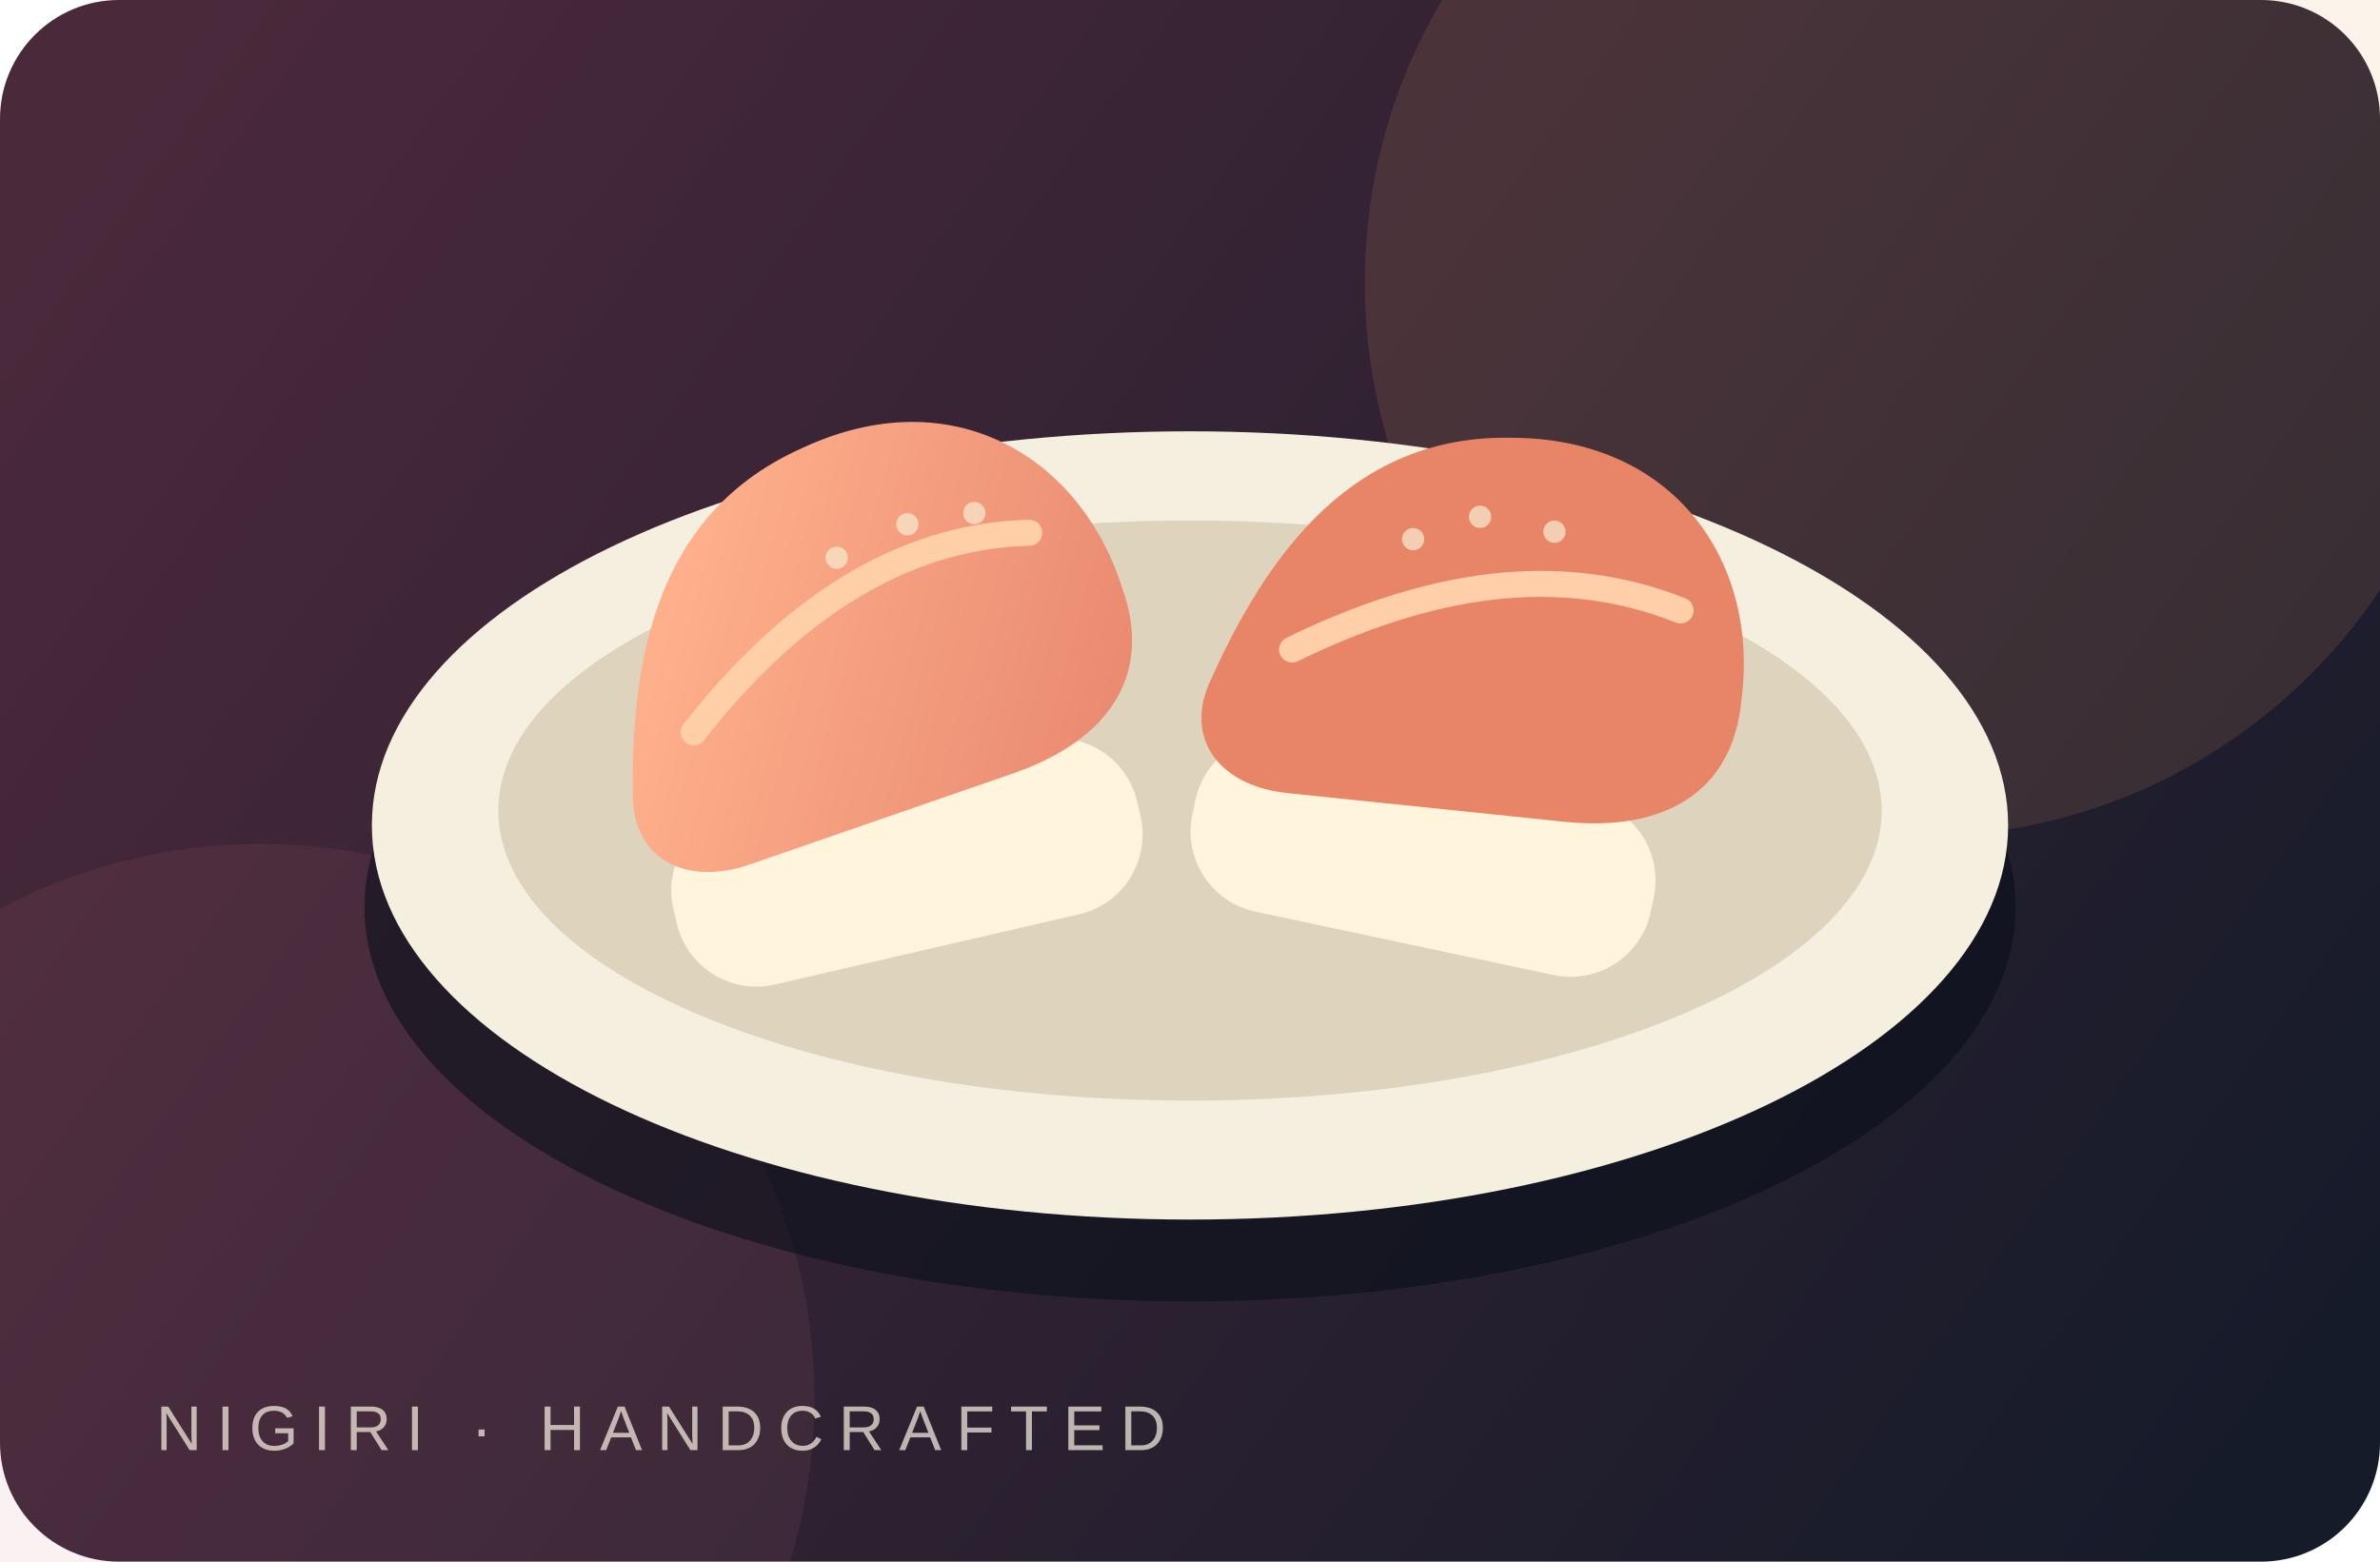
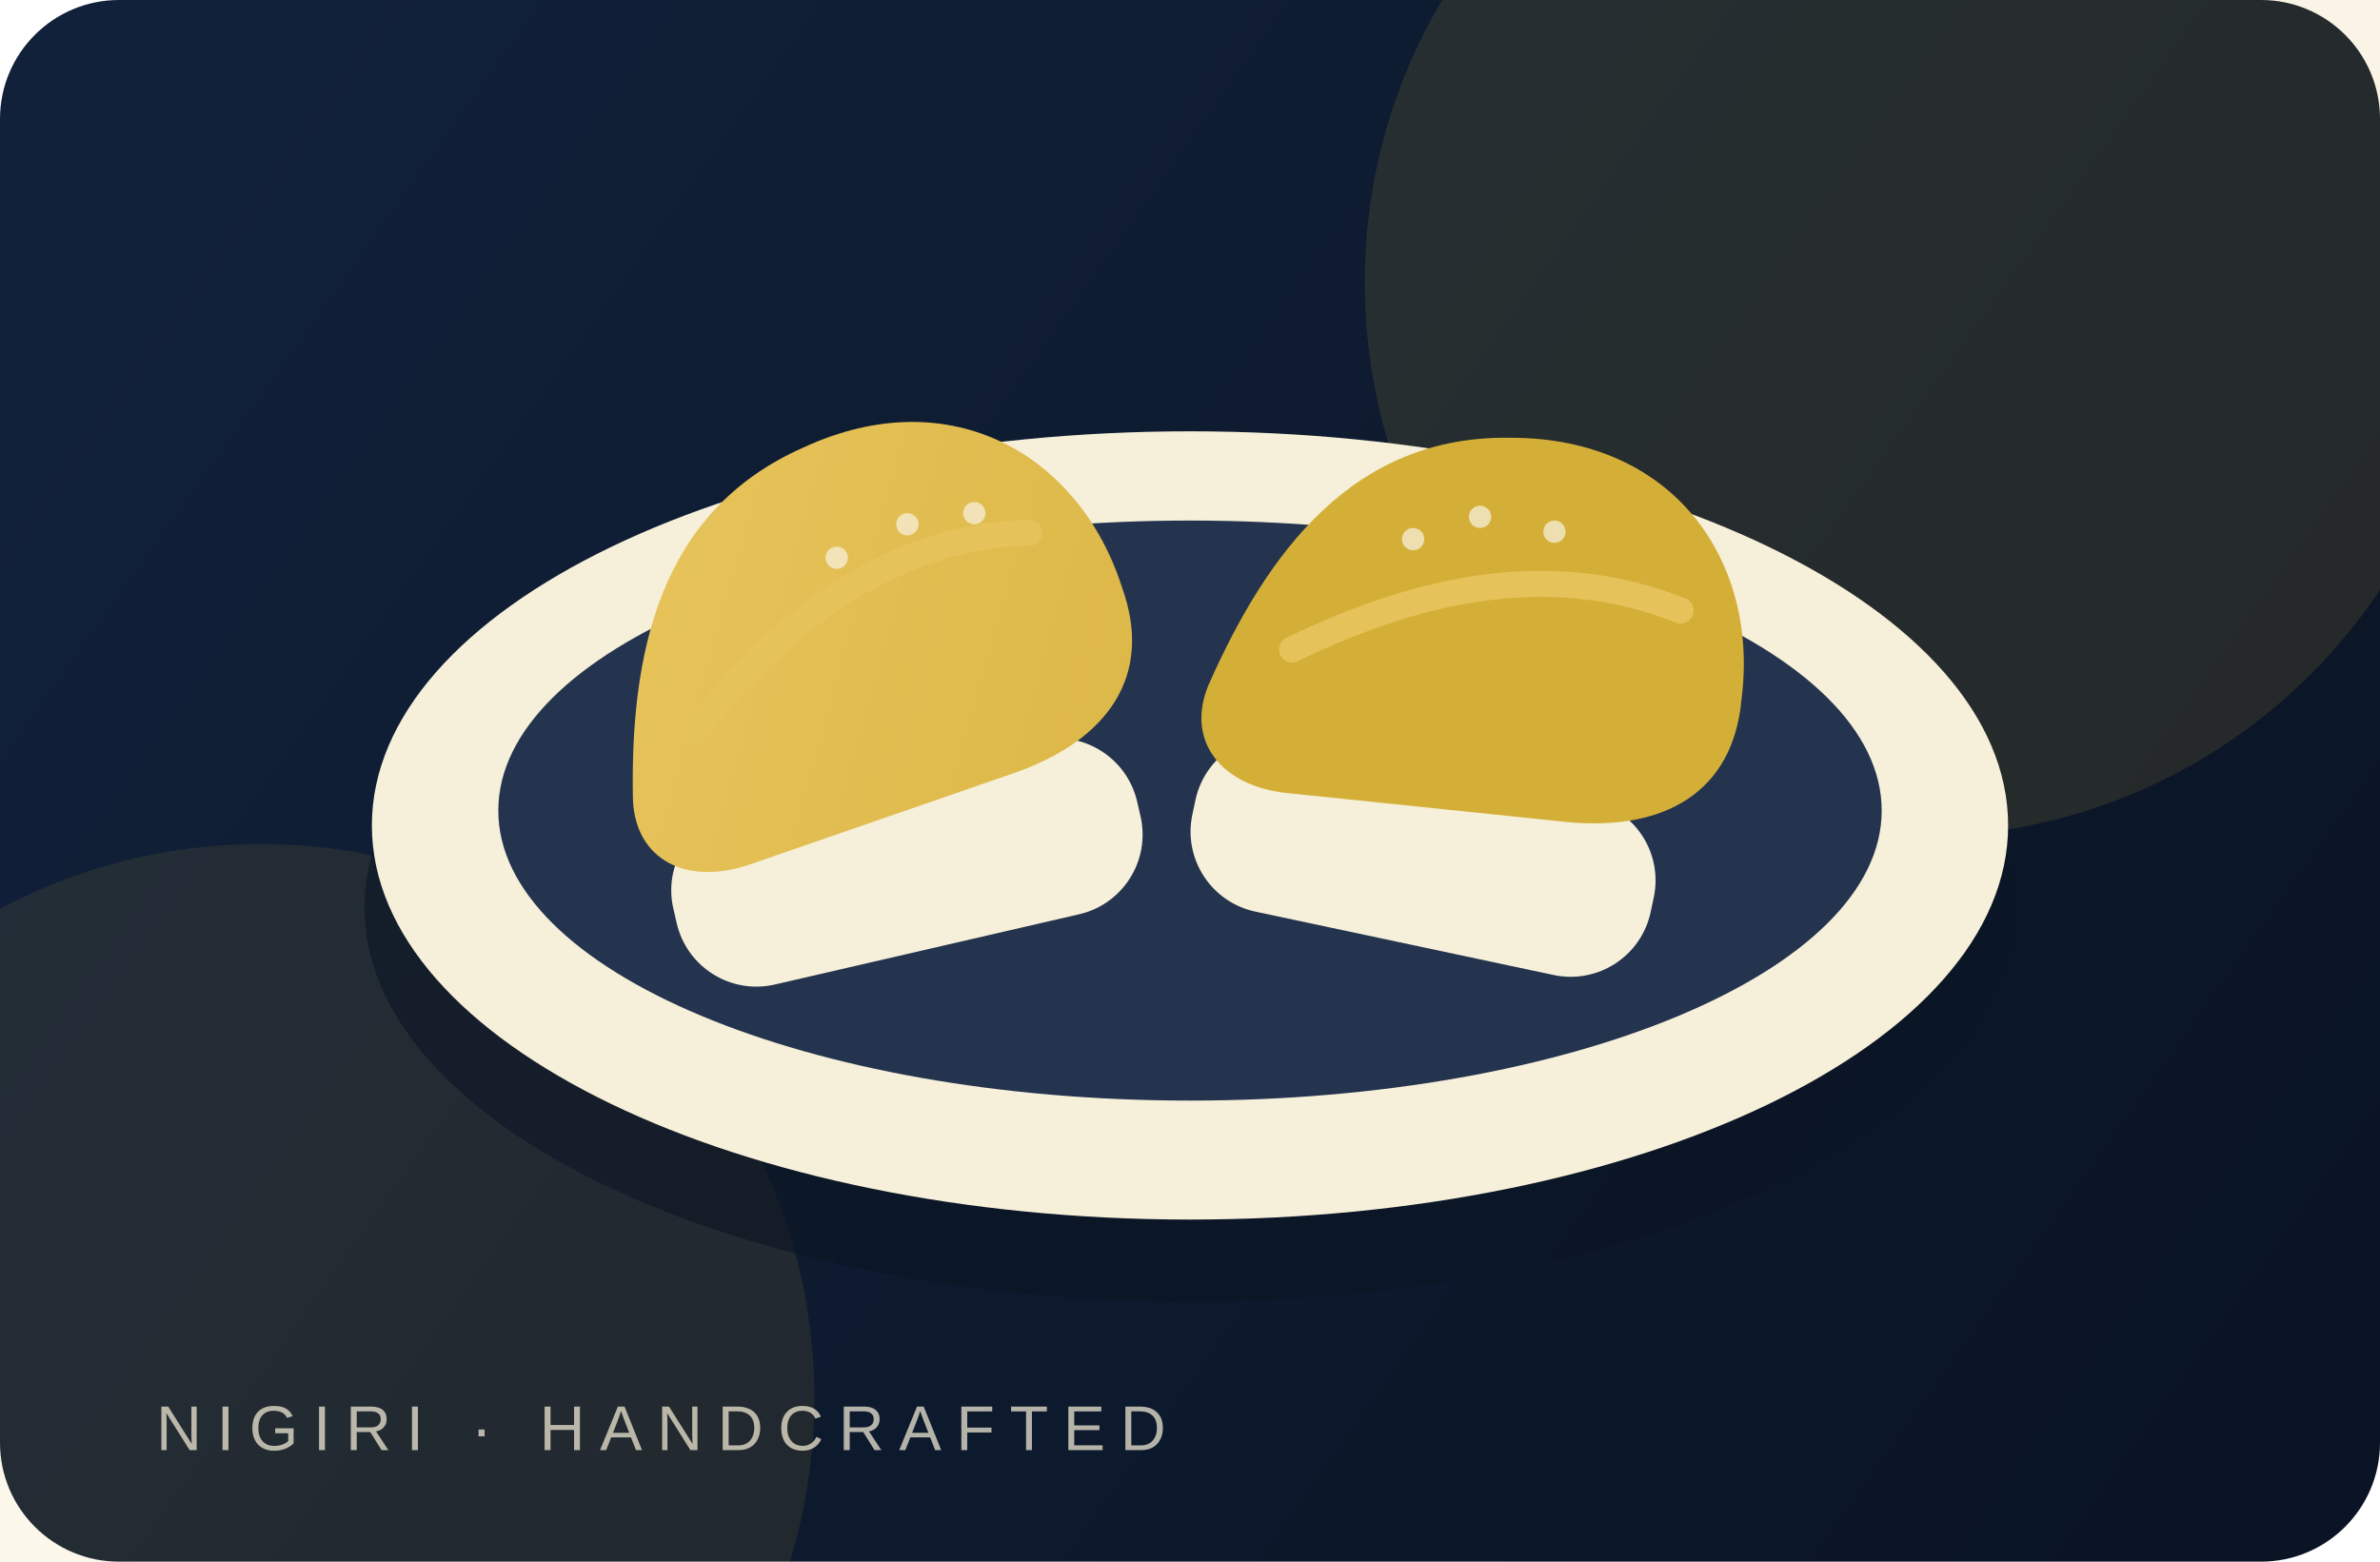
<svg xmlns="http://www.w3.org/2000/svg" viewBox="0 0 640 420" fill="none">
  <defs>
    <linearGradient id="bg" x1="38" y1="17" x2="590" y2="410" gradientUnits="userSpaceOnUse">
-       <stop stop-color="#4a293b" />
-       <stop offset="1" stop-color="#161b2a" />
+       <stop stop-color="#11213A" />
+       <stop offset="1" stop-color="#0A1424" />
    </linearGradient>
    <linearGradient id="fish" x1="191" y1="132" x2="415" y2="254" gradientUnits="userSpaceOnUse">
-       <stop stop-color="#ffb18c" />
-       <stop offset="1" stop-color="#d56558" />
+       <stop stop-color="#E6C25A" />
+       <stop offset="1" stop-color="#D4AF37" />
    </linearGradient>
  </defs>
  <rect width="640" height="420" rx="32" fill="url(#bg)" />
-   <circle cx="516" cy="76" r="149" fill="#e6a265" fill-opacity=".13" />
-   <circle cx="70" cy="376" r="149" fill="#d0717e" fill-opacity=".1" />
-   <ellipse cx="320" cy="244" rx="222" ry="106" fill="#090f19" fill-opacity=".6" />
-   <ellipse cx="320" cy="222" rx="220" ry="106" fill="#f5efe0" />
-   <ellipse cx="320" cy="218" rx="186" ry="78" fill="#ded3bd" />
+   <circle cx="516" cy="76" r="149" fill="#D4AF37" fill-opacity=".13" />
+   <circle cx="70" cy="376" r="149" fill="#D4AF37" fill-opacity=".1" />
+   <ellipse cx="320" cy="244" rx="222" ry="106" fill="#0A1424" fill-opacity=".6" />
+   <ellipse cx="320" cy="222" rx="220" ry="106" fill="#F6EFD9" />
+   <ellipse cx="320" cy="218" rx="186" ry="78" fill="#24344F" />
  <g transform="rotate(-13 248 192)">
-     <rect x="171" y="206" width="128" height="48" rx="22" fill="#fff5dd" />
+     <rect x="171" y="206" width="128" height="48" rx="22" fill="#F6EFD9" />
    <path d="M167 197c8-38 24-74 66-82 43-9 72 19 75 56 3 25-13 39-39 42l-75 8c-18 2-30-8-27-24Z" fill="url(#fish)" />
-     <path d="M187 183c32-26 66-39 100-32" stroke="#ffd0a8" stroke-width="7" stroke-linecap="round" />
+     <path d="M187 183c32-26 66-39 100-32" stroke="#E6C25A" stroke-width="7" stroke-linecap="round" />
  </g>
  <g transform="rotate(12 381 190)">
-     <rect x="328" y="205" width="126" height="48" rx="22" fill="#fff5dd" />
-     <path d="M325 196c8-38 24-74 66-82 43-9 72 19 75 56 3 25-13 39-39 42l-75 8c-18 2-30-8-27-24Z" fill="#e88566" />
-     <path d="M345 182c32-25 65-38 100-32" stroke="#ffcfaa" stroke-width="7" stroke-linecap="round" />
+     <rect x="328" y="205" width="126" height="48" rx="22" fill="#F6EFD9" />
+     <path d="M325 196c8-38 24-74 66-82 43-9 72 19 75 56 3 25-13 39-39 42l-75 8c-18 2-30-8-27-24Z" fill="#D4AF37" />
+     <path d="M345 182c32-25 65-38 100-32" stroke="#E6C25A" stroke-width="7" stroke-linecap="round" />
  </g>
-   <g fill="#f7e6ca" fill-opacity=".75">
+   <g fill="#F6EFD9" fill-opacity=".75">
    <circle cx="225" cy="150" r="3" />
    <circle cx="244" cy="141" r="3" />
    <circle cx="262" cy="138" r="3" />
    <circle cx="380" cy="145" r="3" />
    <circle cx="398" cy="139" r="3" />
    <circle cx="418" cy="143" r="3" />
  </g>
-   <text x="42" y="390" fill="#f5efe0" fill-opacity=".72" font-family="Arial,sans-serif" font-size="17" letter-spacing="4">NIGIRI · HANDCRAFTED</text>
+   <text x="42" y="390" fill="#F6EFD9" fill-opacity=".72" font-family="Arial,sans-serif" font-size="17" letter-spacing="4">NIGIRI · HANDCRAFTED</text>
</svg>
